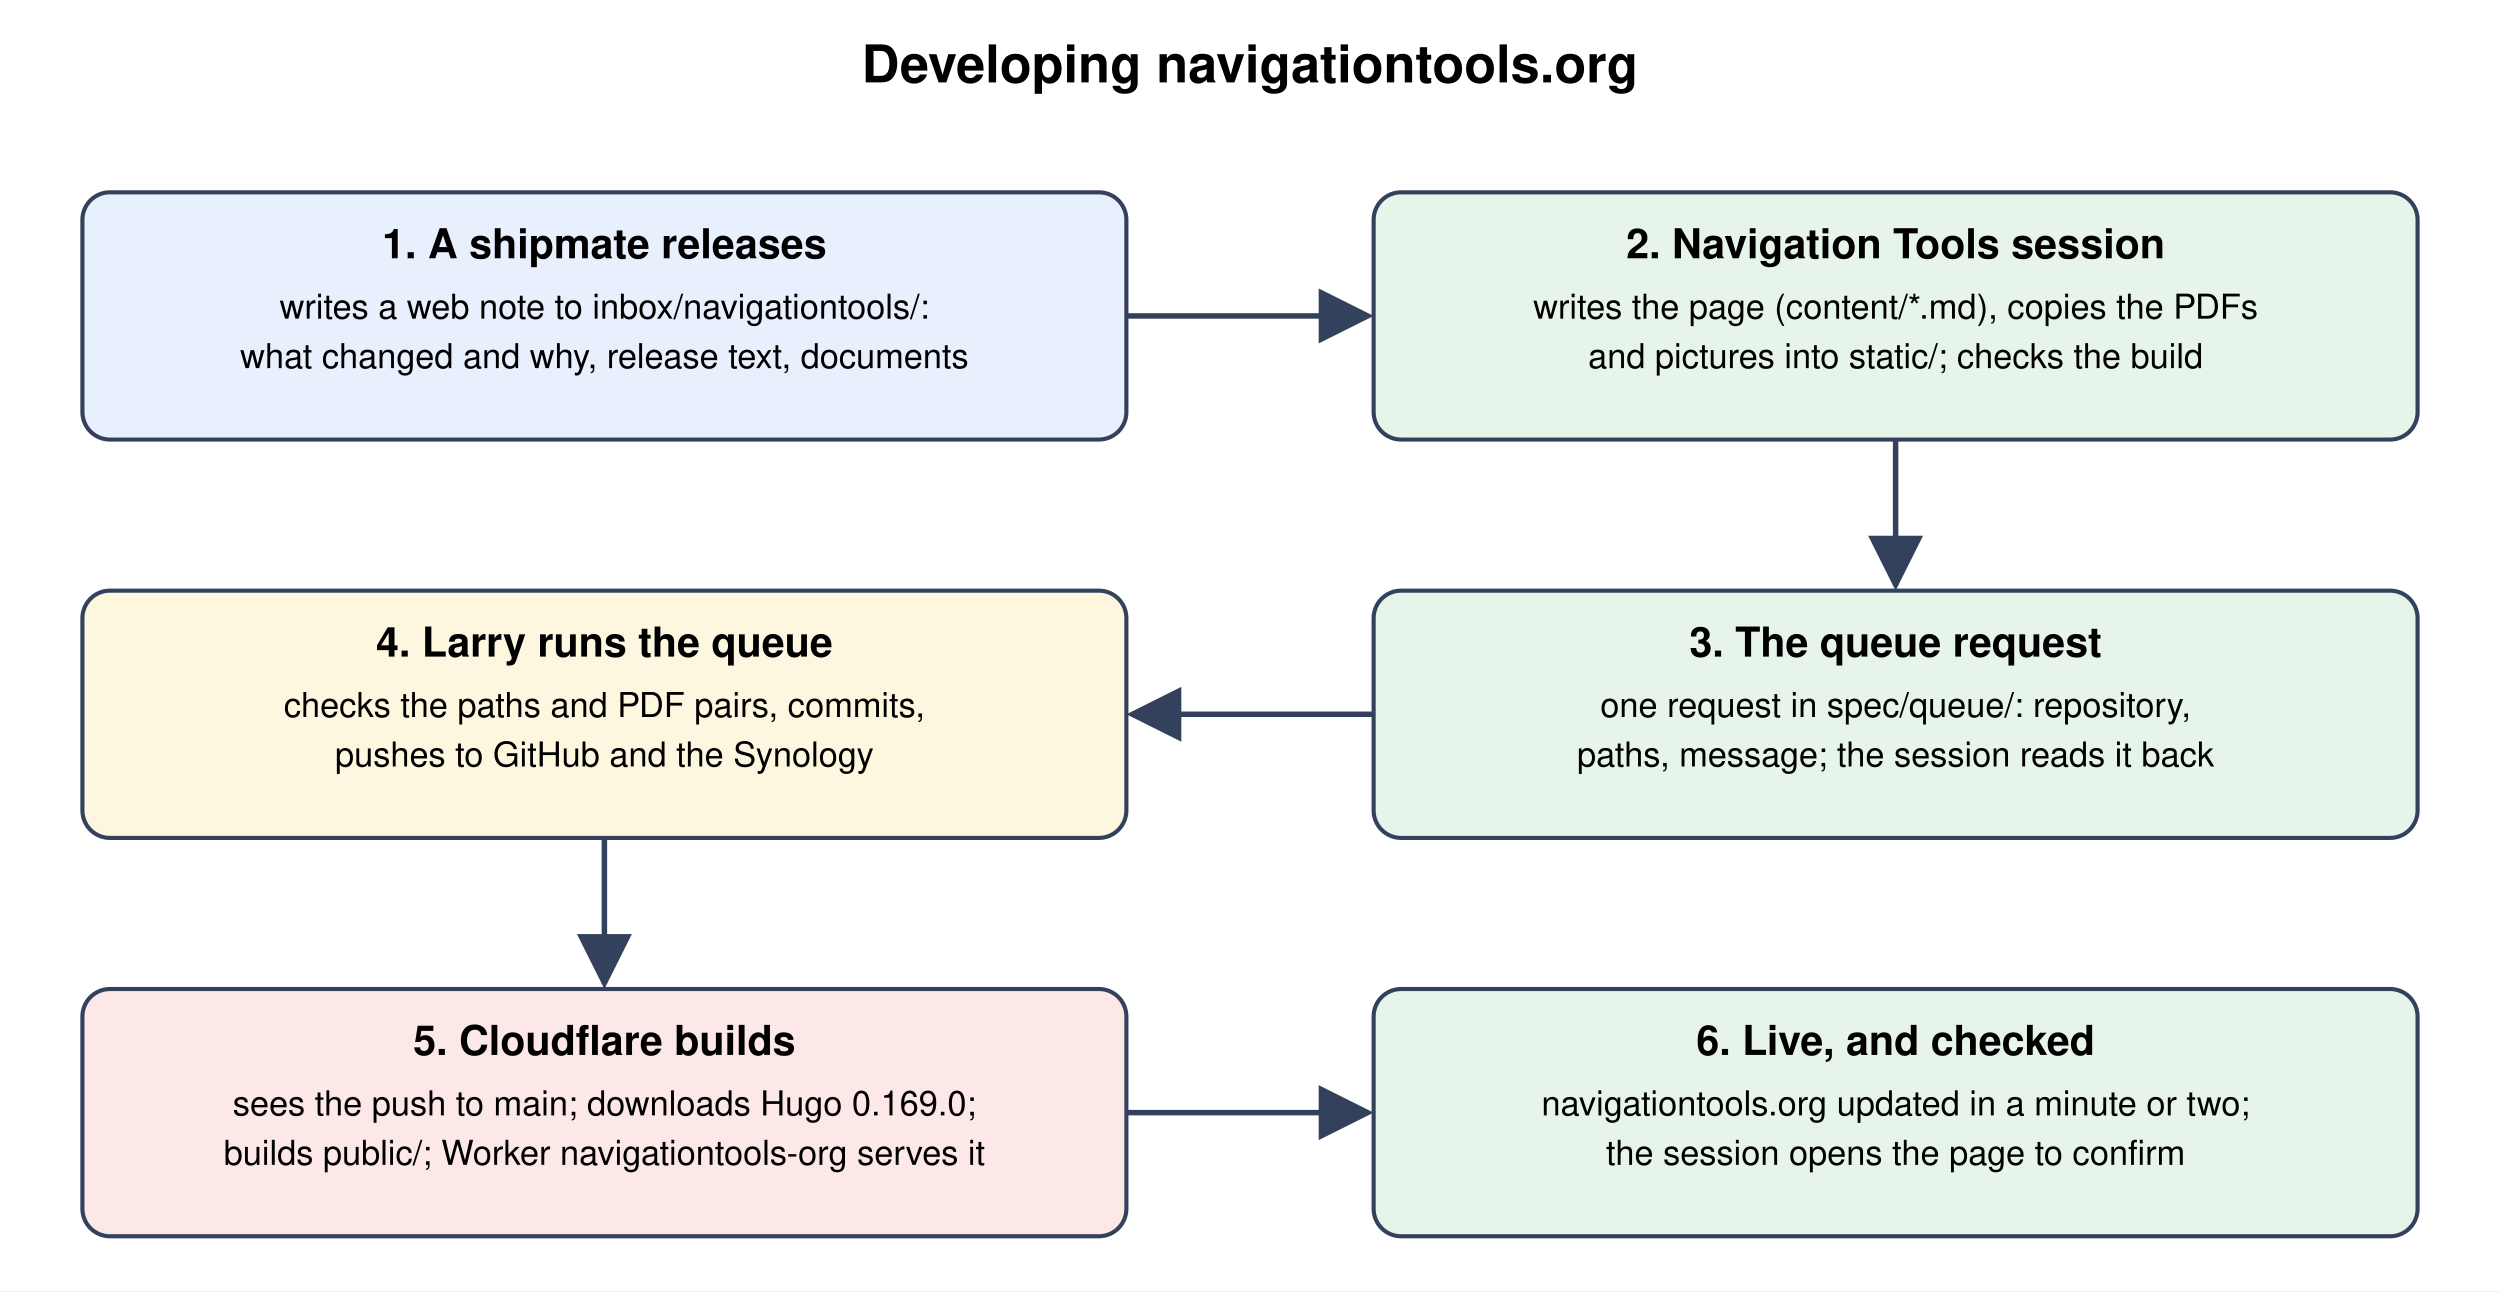
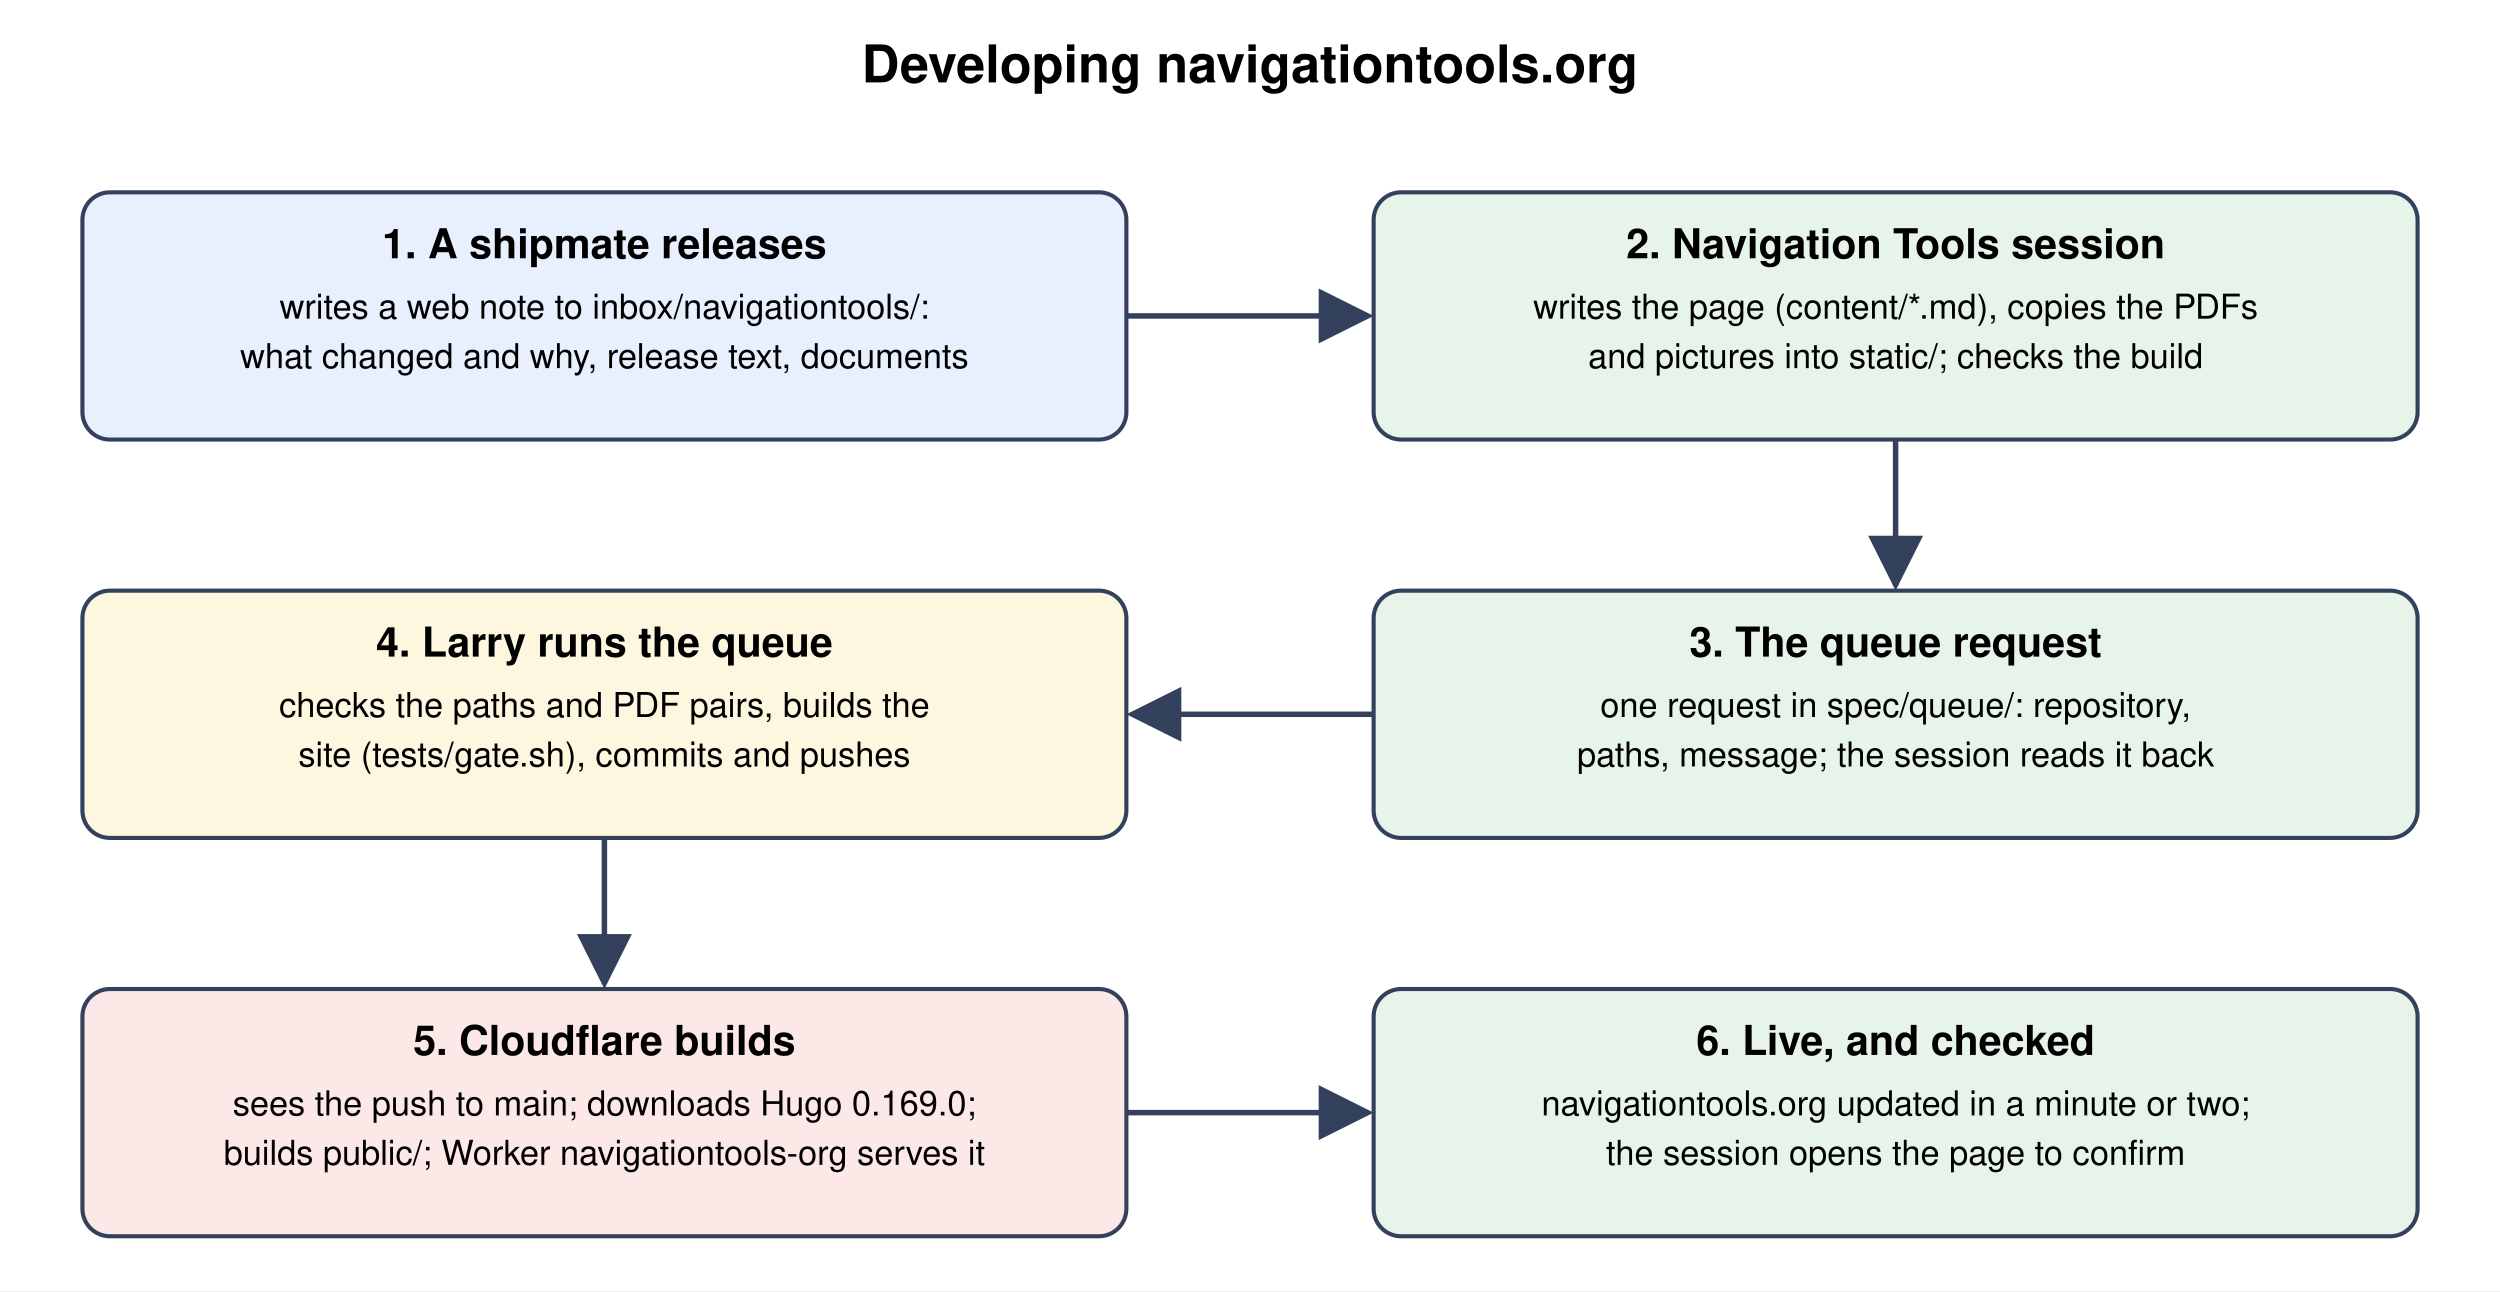
<svg xmlns="http://www.w3.org/2000/svg" width="910" height="470" viewBox="0 0 910 470" font-family="Helvetica, Arial, sans-serif">
  <defs>
    <marker id="a" markerWidth="10" markerHeight="10" refX="9" refY="5" orient="auto">
      <path d="M0,0 L10,5 L0,10 z" fill="#33415c" />
    </marker>
  </defs>
  <rect width="910" height="470" fill="white" />
  <text x="455.0" y="30" text-anchor="middle" font-size="19" font-weight="bold">Developing navigationtools.org</text>
  <rect x="30" y="70" width="380" height="90" rx="10" fill="#e8f0fe" stroke="#33415c" stroke-width="1.5" />
  <text x="220.0" y="94" text-anchor="middle" font-weight="bold" font-size="15">1. A shipmate releases</text>
  <text x="220.0" y="116" text-anchor="middle" font-size="12.5">writes a web note to inbox/navigationtools/:</text>
  <text x="220.0" y="134" text-anchor="middle" font-size="12.5">what changed and why, release text, documents</text>
  <rect x="500" y="70" width="380" height="90" rx="10" fill="#e6f4ea" stroke="#33415c" stroke-width="1.5" />
  <text x="690.0" y="94" text-anchor="middle" font-weight="bold" font-size="15">2. Navigation Tools session</text>
  <text x="690.0" y="116" text-anchor="middle" font-size="12.5">writes the page (content/*.md), copies the PDFs</text>
  <text x="690.0" y="134" text-anchor="middle" font-size="12.5">and pictures into static/; checks the build</text>
  <rect x="500" y="215" width="380" height="90" rx="10" fill="#e6f4ea" stroke="#33415c" stroke-width="1.5" />
  <text x="690.0" y="239" text-anchor="middle" font-weight="bold" font-size="15">3. The queue request</text>
  <text x="690.0" y="261" text-anchor="middle" font-size="12.5">one request in spec/queue/: repository,</text>
  <text x="690.0" y="279" text-anchor="middle" font-size="12.5">paths, message; the session reads it back</text>
  <rect x="30" y="215" width="380" height="90" rx="10" fill="#fef7e0" stroke="#33415c" stroke-width="1.5" />
  <text x="220.0" y="239" text-anchor="middle" font-weight="bold" font-size="15">4. Larry runs the queue</text>
-   <text x="220.0" y="261" text-anchor="middle" font-size="12.5">checks the paths and PDF pairs, commits,</text>
-   <text x="220.0" y="279" text-anchor="middle" font-size="12.5">pushes to GitHub and the Synology</text>
+   <text x="220.0" y="261" text-anchor="middle" font-size="12.5">checks the paths and PDF pairs, builds the</text>
+   <text x="220.0" y="279" text-anchor="middle" font-size="12.5">site (tests/gate.sh), commits and pushes</text>
  <rect x="30" y="360" width="380" height="90" rx="10" fill="#fce8e6" stroke="#33415c" stroke-width="1.5" />
  <text x="220.0" y="384" text-anchor="middle" font-weight="bold" font-size="15">5. Cloudflare builds</text>
  <text x="220.0" y="406" text-anchor="middle" font-size="12.5">sees the push to main; downloads Hugo 0.169.0;</text>
  <text x="220.0" y="424" text-anchor="middle" font-size="12.5">builds public/; Worker navigationtools-org serves it</text>
  <rect x="500" y="360" width="380" height="90" rx="10" fill="#e6f4ea" stroke="#33415c" stroke-width="1.5" />
  <text x="690.0" y="384" text-anchor="middle" font-weight="bold" font-size="15">6. Live, and checked</text>
  <text x="690.0" y="406" text-anchor="middle" font-size="12.5">navigationtools.org updated in a minute or two;</text>
  <text x="690.0" y="424" text-anchor="middle" font-size="12.5">the session opens the page to confirm</text>
  <line x1="410" y1="115.0" x2="498" y2="115.0" stroke="#33415c" stroke-width="2" marker-end="url(#a)" />
  <line x1="690.0" y1="160" x2="690.0" y2="213" stroke="#33415c" stroke-width="2" marker-end="url(#a)" />
  <line x1="500" y1="260.0" x2="412" y2="260.0" stroke="#33415c" stroke-width="2" marker-end="url(#a)" />
  <line x1="220.0" y1="305" x2="220.0" y2="358" stroke="#33415c" stroke-width="2" marker-end="url(#a)" />
  <line x1="410" y1="405.0" x2="498" y2="405.0" stroke="#33415c" stroke-width="2" marker-end="url(#a)" />
</svg>
